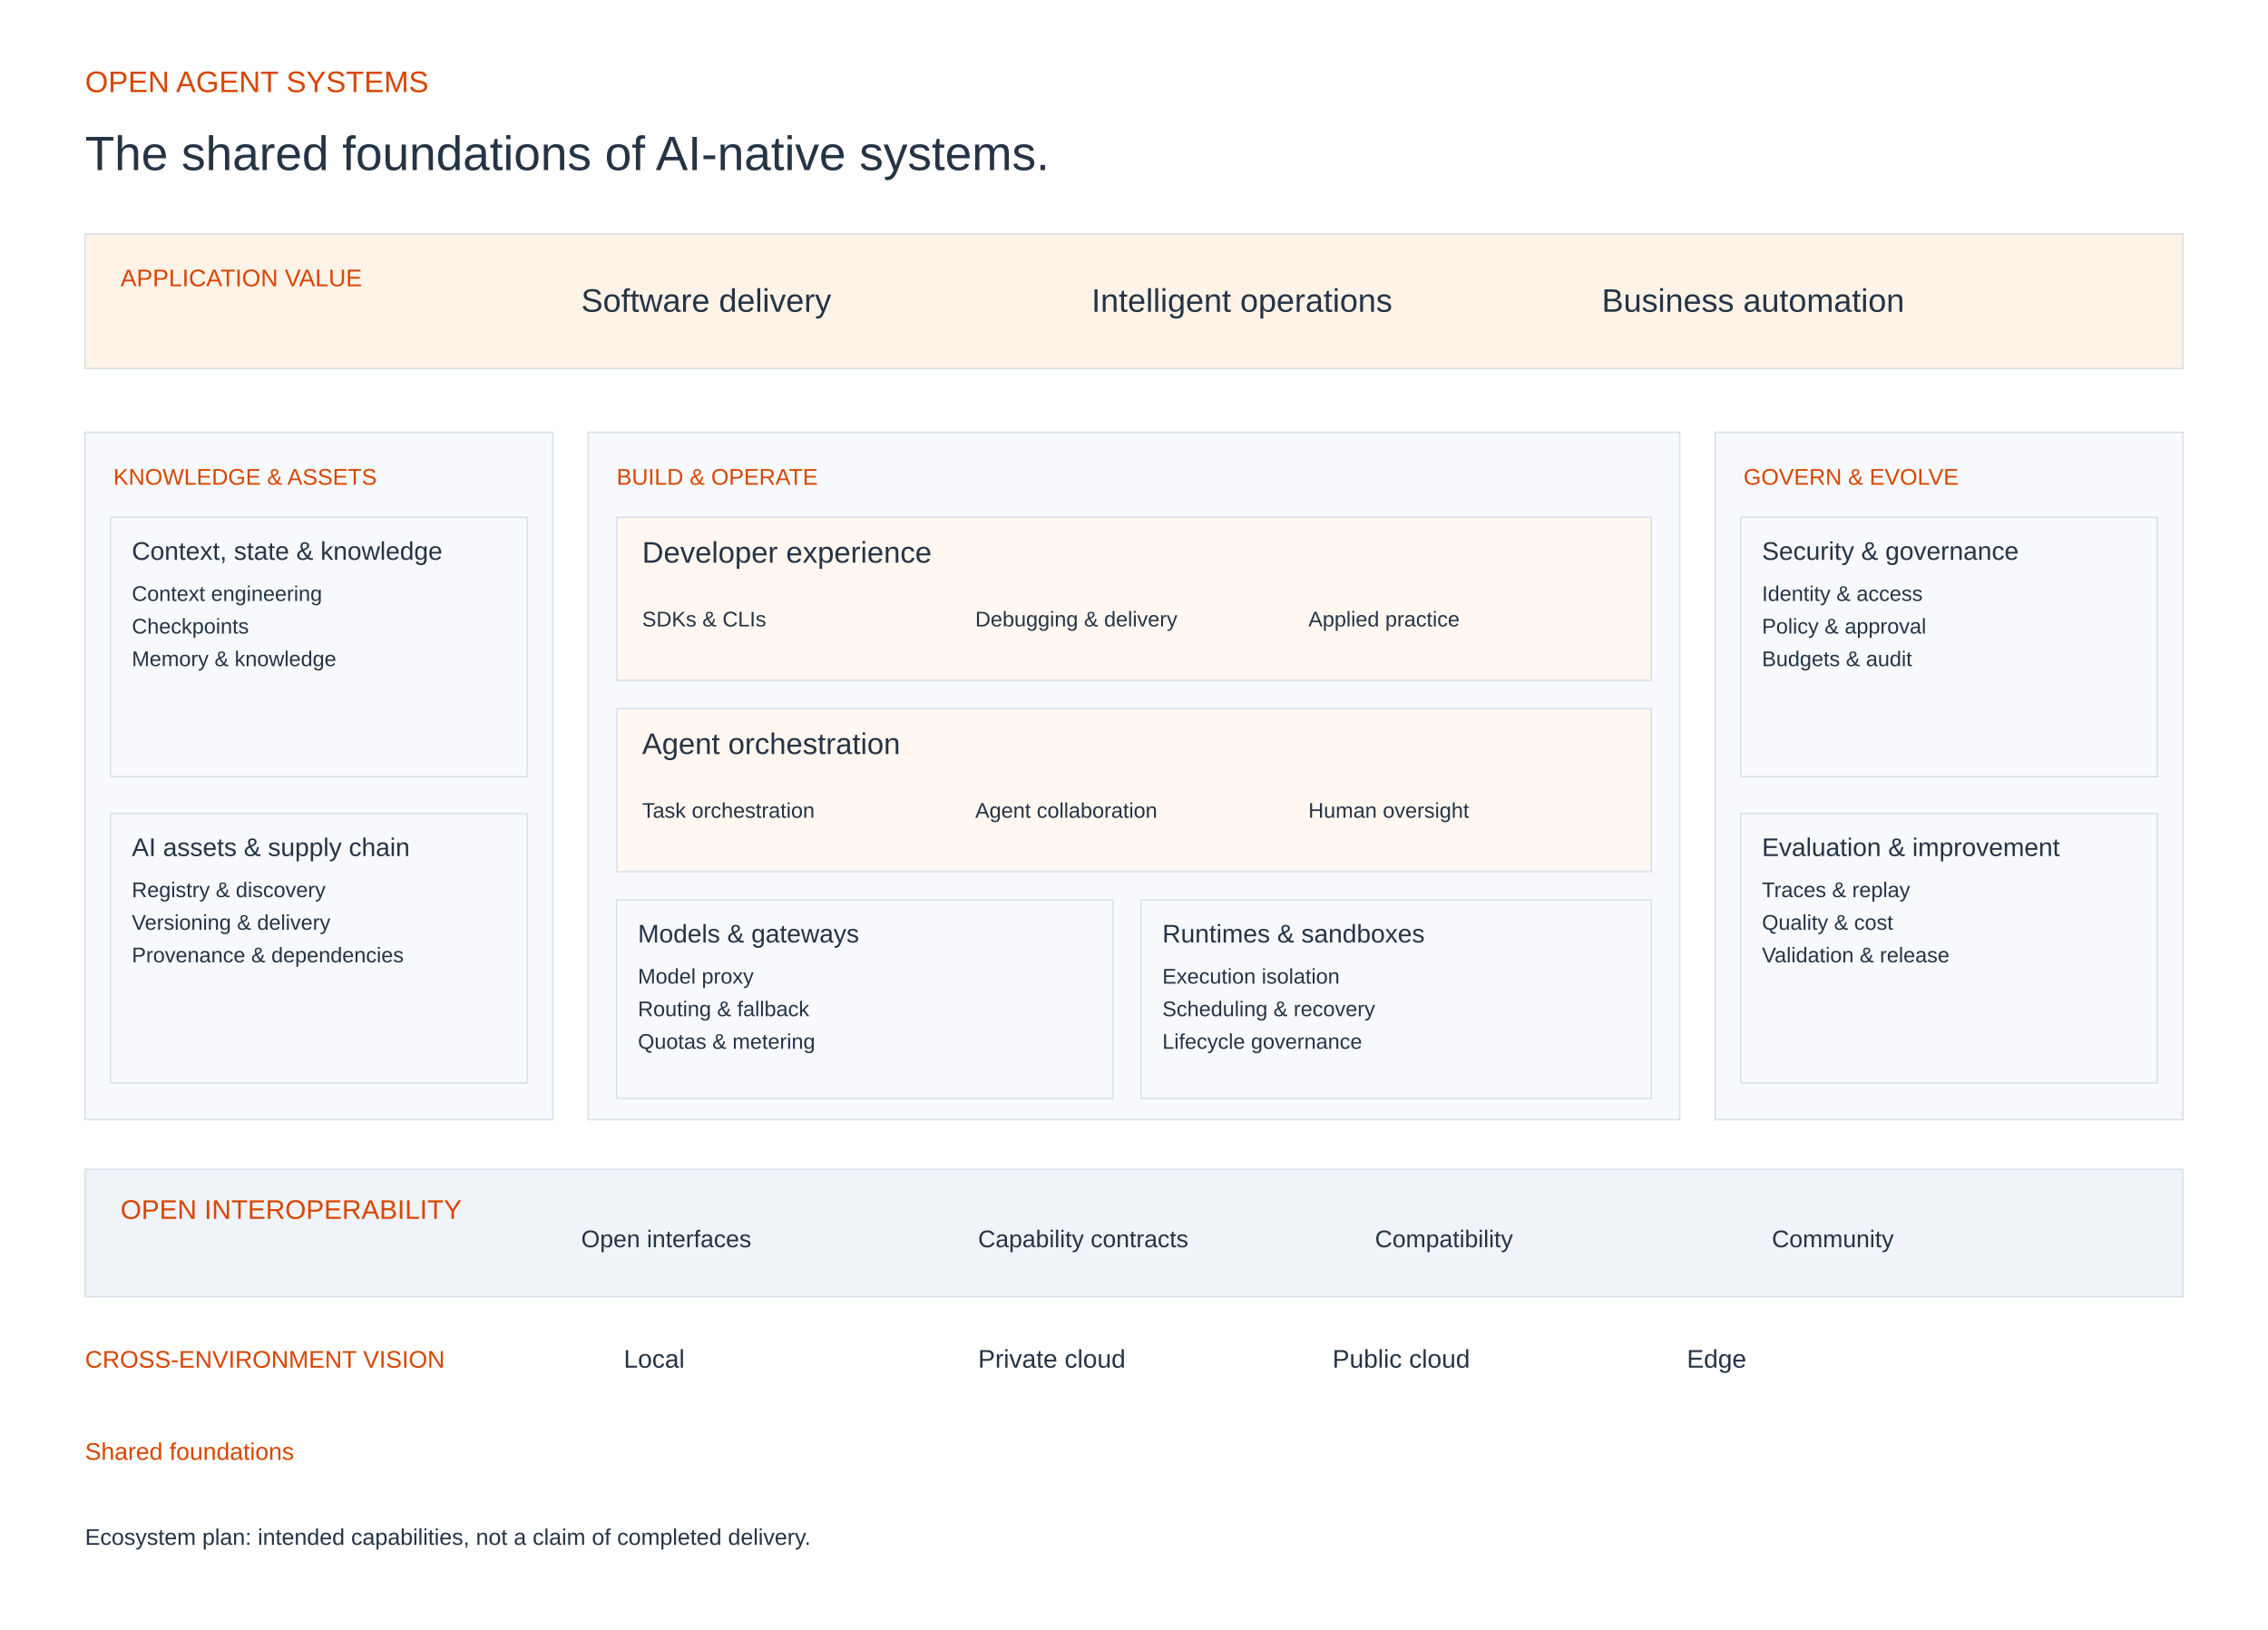
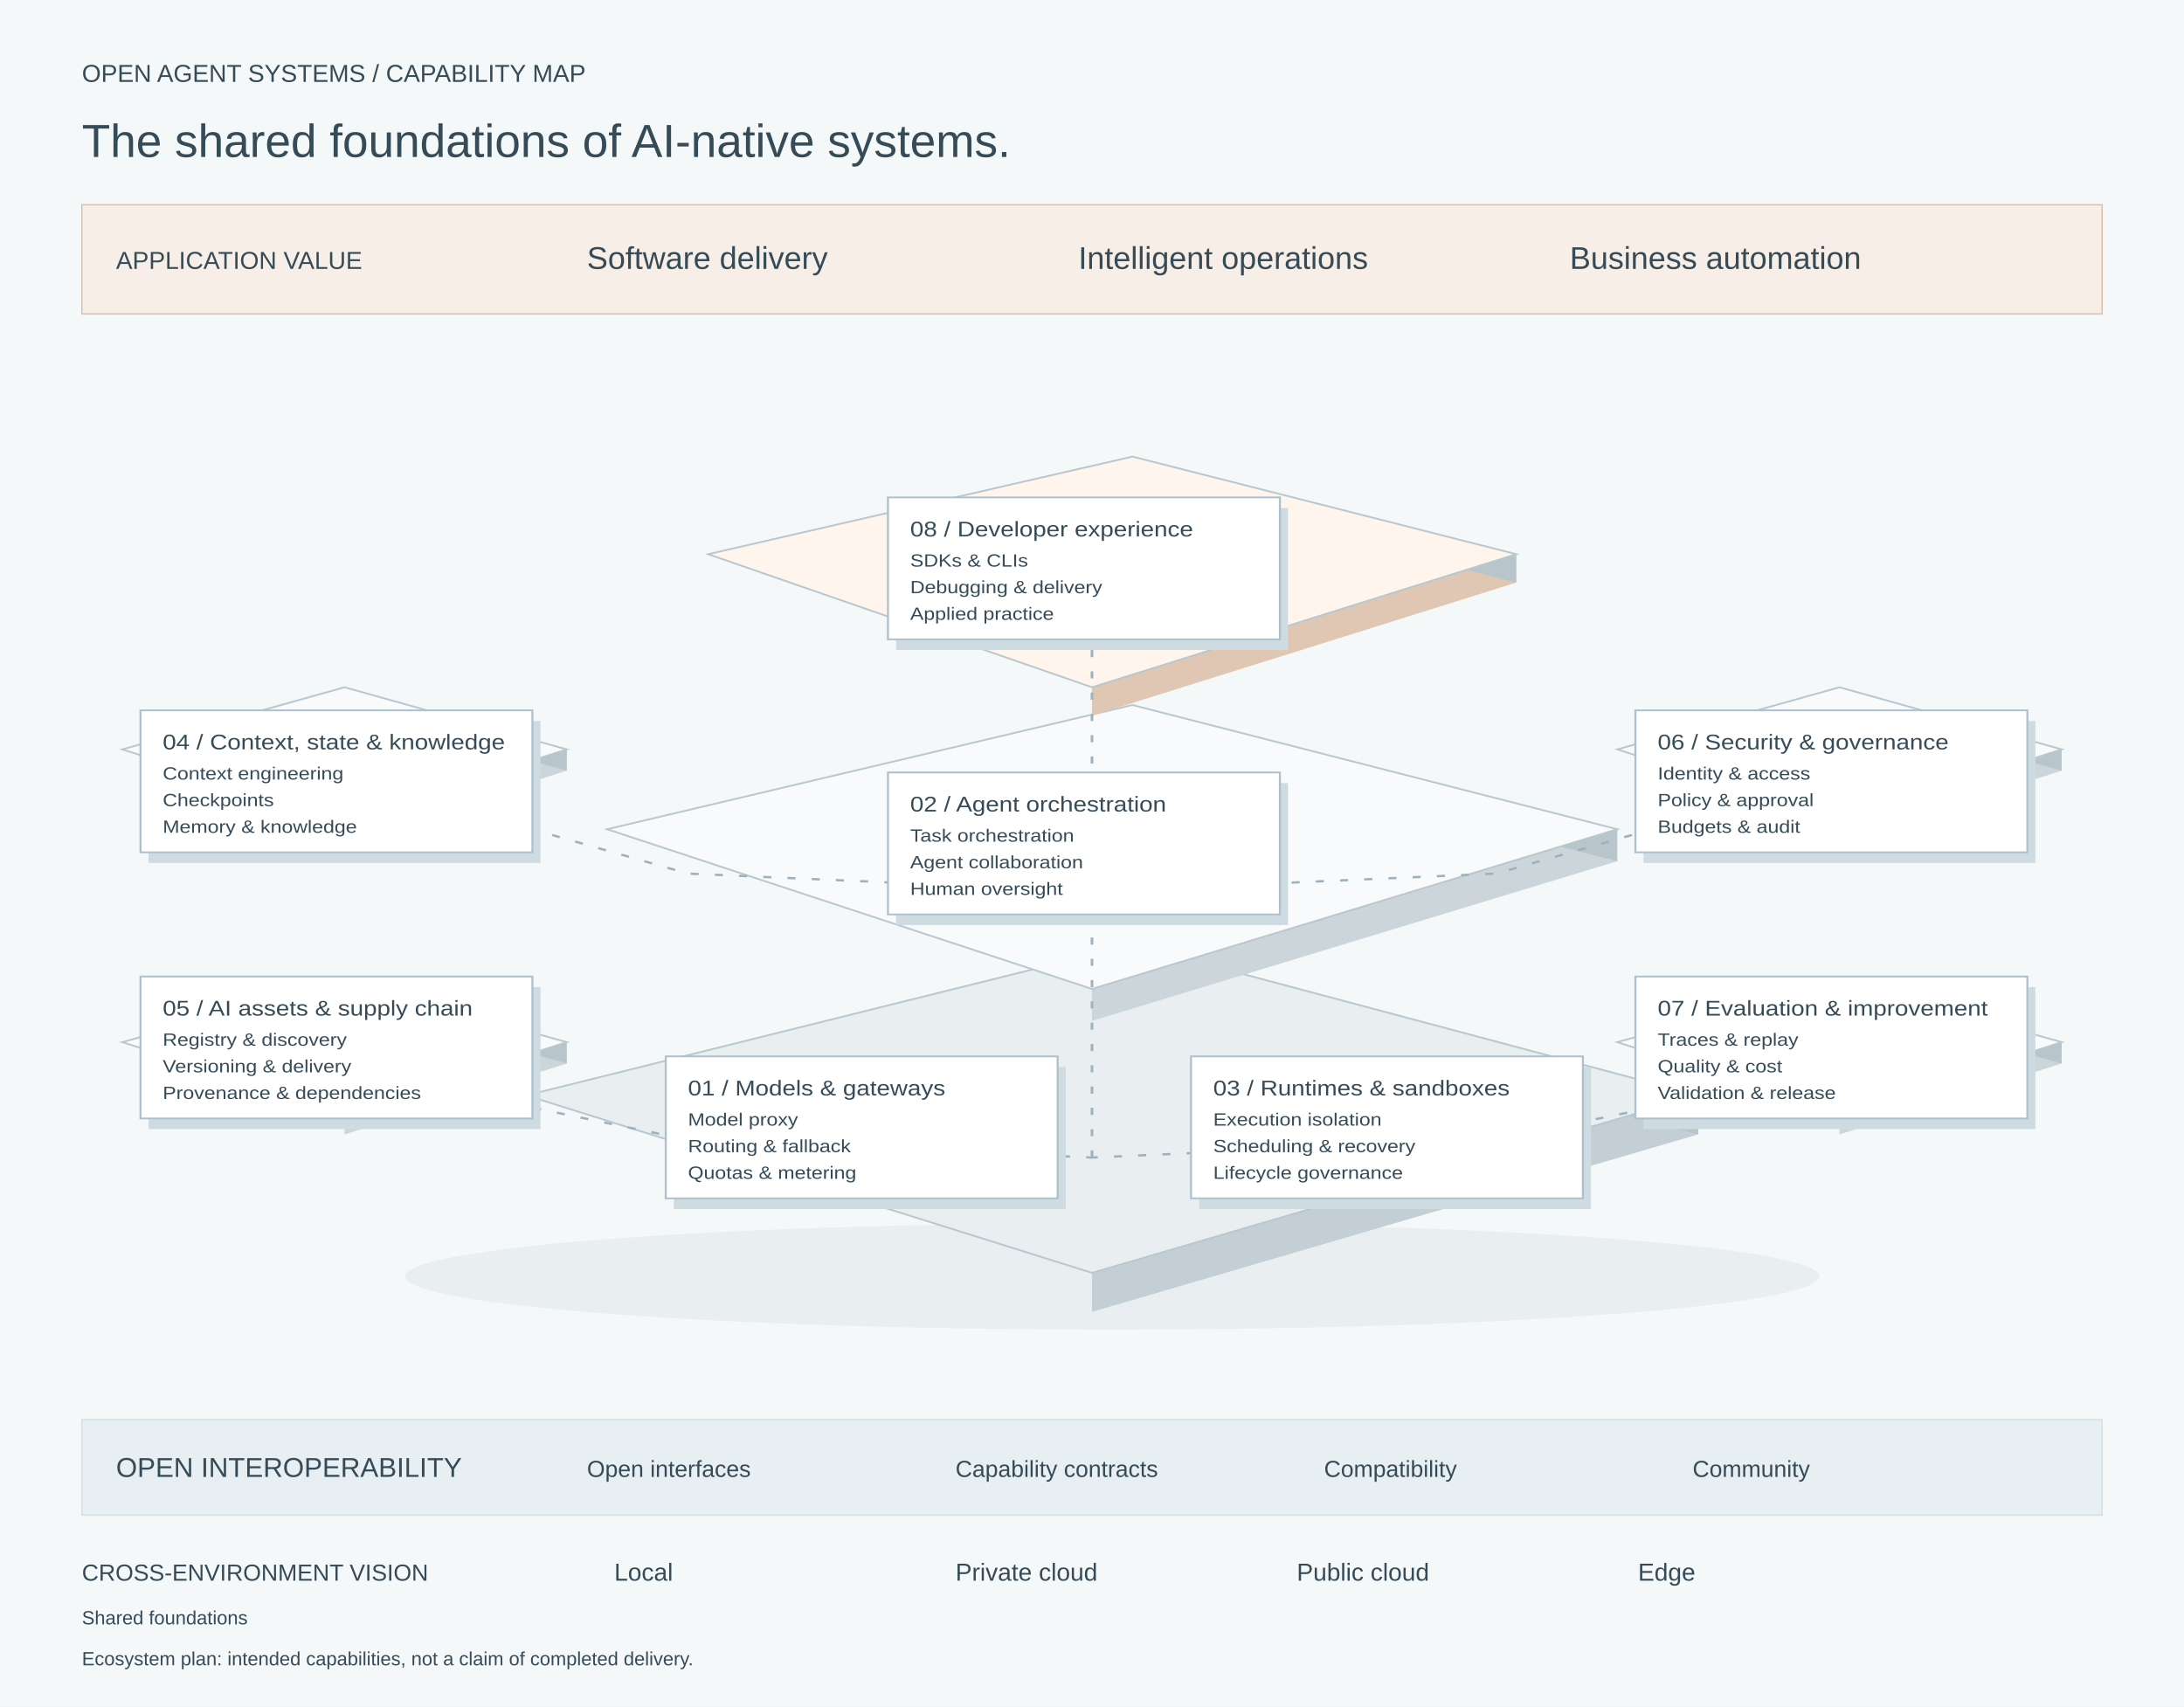
- <svg xmlns="http://www.w3.org/2000/svg" width="1600" height="1150" viewBox="0 0 1600 1150" role="img" aria-labelledby="title desc">
-   <style>text{font-family:Arial,"PingFang SC",sans-serif;fill:#253445}.accent{fill:#d74600}</style>
-   <rect width="1600" height="1150" fill="#ffffff" />
-   <text x="60" y="65" font-size="21" class="accent">OPEN AGENT SYSTEMS</text>
-   <text x="60" y="120" font-size="34" class="">The shared foundations of AI-native systems.</text>
-   <rect x="60" y="165" width="1480" height="95" fill="#fff3e8" stroke="#d8e0e8" />
-   <text x="85" y="202" font-size="17" class="accent">APPLICATION VALUE</text>
-   <text x="410" y="220" font-size="23" class="">Software delivery</text>
-   <text x="770" y="220" font-size="23" class="">Intelligent operations</text>
-   <text x="1130" y="220" font-size="23" class="">Business automation</text>
-   <rect x="60" y="305" width="330" height="485" fill="#f7f9fc" stroke="#d8e0e8" />
-   <text x="80" y="342" font-size="16" class="accent">KNOWLEDGE &amp; ASSETS</text>
-   <rect x="415" y="305" width="770" height="485" fill="#f7f9fc" stroke="#d8e0e8" />
-   <text x="435" y="342" font-size="16" class="accent">BUILD &amp; OPERATE</text>
-   <rect x="1210" y="305" width="330" height="485" fill="#f7f9fc" stroke="#d8e0e8" />
-   <text x="1230" y="342" font-size="16" class="accent">GOVERN &amp; EVOLVE</text>
-   <rect x="78" y="365" width="294" height="183" fill="#f7f9fc" stroke="#d8e0e8" />
-   <text x="93" y="395" font-size="18" class="">Context, state &amp; knowledge</text>
-   <text x="93" y="424" font-size="15" class="">Context engineering</text>
-   <text x="93" y="447" font-size="15" class="">Checkpoints</text>
-   <text x="93" y="470" font-size="15" class="">Memory &amp; knowledge</text>
-   <rect x="78" y="574" width="294" height="190" fill="#f7f9fc" stroke="#d8e0e8" />
-   <text x="93" y="604" font-size="18" class="">AI assets &amp; supply chain</text>
-   <text x="93" y="633" font-size="15" class="">Registry &amp; discovery</text>
-   <text x="93" y="656" font-size="15" class="">Versioning &amp; delivery</text>
-   <text x="93" y="679" font-size="15" class="">Provenance &amp; dependencies</text>
-   <rect x="435" y="365" width="730" height="115" fill="#fff7f0" stroke="#d8e0e8" />
-   <text x="453" y="397" font-size="21" class="">Developer experience</text>
-   <text x="453" y="442" font-size="15" class="">SDKs &amp; CLIs</text>
-   <text x="688" y="442" font-size="15" class="">Debugging &amp; delivery</text>
-   <text x="923" y="442" font-size="15" class="">Applied practice</text>
-   <rect x="435" y="500" width="730" height="115" fill="#fff7f0" stroke="#d8e0e8" />
-   <text x="453" y="532" font-size="21" class="">Agent orchestration</text>
-   <text x="453" y="577" font-size="15" class="">Task orchestration</text>
-   <text x="688" y="577" font-size="15" class="">Agent collaboration</text>
-   <text x="923" y="577" font-size="15" class="">Human oversight</text>
-   <rect x="435" y="635" width="350" height="140" fill="#f7f9fc" stroke="#d8e0e8" />
-   <text x="450" y="665" font-size="18" class="">Models &amp; gateways</text>
-   <text x="450" y="694" font-size="15" class="">Model proxy</text>
-   <text x="450" y="717" font-size="15" class="">Routing &amp; fallback</text>
-   <text x="450" y="740" font-size="15" class="">Quotas &amp; metering</text>
-   <rect x="805" y="635" width="360" height="140" fill="#f7f9fc" stroke="#d8e0e8" />
-   <text x="820" y="665" font-size="18" class="">Runtimes &amp; sandboxes</text>
-   <text x="820" y="694" font-size="15" class="">Execution isolation</text>
-   <text x="820" y="717" font-size="15" class="">Scheduling &amp; recovery</text>
-   <text x="820" y="740" font-size="15" class="">Lifecycle governance</text>
-   <rect x="1228" y="365" width="294" height="183" fill="#f7f9fc" stroke="#d8e0e8" />
-   <text x="1243" y="395" font-size="18" class="">Security &amp; governance</text>
-   <text x="1243" y="424" font-size="15" class="">Identity &amp; access</text>
-   <text x="1243" y="447" font-size="15" class="">Policy &amp; approval</text>
-   <text x="1243" y="470" font-size="15" class="">Budgets &amp; audit</text>
-   <rect x="1228" y="574" width="294" height="190" fill="#f7f9fc" stroke="#d8e0e8" />
-   <text x="1243" y="604" font-size="18" class="">Evaluation &amp; improvement</text>
-   <text x="1243" y="633" font-size="15" class="">Traces &amp; replay</text>
-   <text x="1243" y="656" font-size="15" class="">Quality &amp; cost</text>
-   <text x="1243" y="679" font-size="15" class="">Validation &amp; release</text>
-   <rect x="60" y="825" width="1480" height="90" fill="#f0f3f7" stroke="#d8e0e8" />
-   <text x="85" y="860" font-size="19" class="accent">OPEN INTEROPERABILITY</text>
-   <text x="410" y="880" font-size="17" class="">Open interfaces</text>
-   <text x="690" y="880" font-size="17" class="">Capability contracts</text>
-   <text x="970" y="880" font-size="17" class="">Compatibility</text>
-   <text x="1250" y="880" font-size="17" class="">Community</text>
-   <text x="60" y="965" font-size="17" class="accent">CROSS-ENVIRONMENT VISION</text>
-   <text x="440" y="965" font-size="18" class="">Local</text>
-   <text x="690" y="965" font-size="18" class="">Private cloud</text>
-   <text x="940" y="965" font-size="18" class="">Public cloud</text>
-   <text x="1190" y="965" font-size="18" class="">Edge</text>
-   <text x="60" y="1030" font-size="17" class="accent">Shared foundations</text>
-   <text x="60" y="1090" font-size="16" class="">Ecosystem plan: intended capabilities, not a claim of completed delivery.</text>
+ <svg xmlns="http://www.w3.org/2000/svg" width="1600" height="1250" viewBox="0 0 1600 1250" role="img" aria-labelledby="title desc">
+   <style>text{font-family:Arial,"PingFang SC",sans-serif;fill:#354b57}.iso-map-connections{fill:none;stroke:#9eb2bd;stroke-width:1.3;stroke-dasharray:4 8}</style>
+   <rect width="1600" height="1250" fill="#f5f8f9" />
+   <text x="60" y="60" font-size="18">OPEN AGENT SYSTEMS / CAPABILITY MAP</text>
+   <text x="60" y="115" font-size="34">The shared foundations of AI-native systems.</text>
+   <rect x="60" y="150" width="1480" height="80" fill="#f7eee7" stroke="#d9c1af" />
+   <text x="85" y="197" font-size="18">APPLICATION VALUE</text>
+   <text x="430" y="197" font-size="23">Software delivery</text>
+   <text x="790" y="197" font-size="23">Intelligent operations</text>
+   <text x="1150" y="197" font-size="23">Business automation</text>
+   <g transform="translate(60 250) scale(1.48 1.3)">
+     <ellipse cx="510" cy="527" rx="350" ry="30" fill="#7a919b" opacity=".10" />
+     <g class="iso-deck">
+       <polygon points="500,525 800,425 800,447 500,547" fill="#c3cfd5" />
+       <polygon points="520,340 800,425 800,447 520,362" fill="#b8c6cc" />
+       <polygon points="220,425 520,340 800,425 500,525" fill="#e9eff1" stroke="#b9c8ce" stroke-width="1" />
+     </g>
+     <g class="iso-deck">
+       <polygon points="500,365 760,275 760,293 500,383" fill="#ccd6da" />
+       <polygon points="520,205 760,275 760,293 520,223" fill="#b8c6cc" />
+       <polygon points="260,275 520,205 760,275 500,365" fill="#f8fafb" stroke="#b9c8ce" stroke-width="1" />
+     </g>
+     <g class="iso-deck">
+       <polygon points="500,195 710,120 710,136 500,211" fill="#dfc7b4" />
+       <polygon points="520,65 710,120 710,136 520,81" fill="#b8c6cc" />
+       <polygon points="310,120 520,65 710,120 500,195" fill="#fff5ec" stroke="#b9c8ce" stroke-width="1" />
+     </g>
+     <g class="iso-deck">
+       <polygon points="130,270 240,230 240,242 130,282" fill="#ccd6da" />
+       <polygon points="130,195 240,230 240,242 130,207" fill="#b8c6cc" />
+       <polygon points="20,230 130,195 240,230 130,270" fill="#f8fafb" stroke="#b9c8ce" stroke-width="1" />
+     </g>
+     <g class="iso-deck">
+       <polygon points="130,435 240,395 240,407 130,447" fill="#ccd6da" />
+       <polygon points="130,360 240,395 240,407 130,372" fill="#b8c6cc" />
+       <polygon points="20,395 130,360 240,395 130,435" fill="#f8fafb" stroke="#b9c8ce" stroke-width="1" />
+     </g>
+     <g class="iso-deck">
+       <polygon points="870,270 980,230 980,242 870,282" fill="#ccd6da" />
+       <polygon points="870,195 980,230 980,242 870,207" fill="#b8c6cc" />
+       <polygon points="760,230 870,195 980,230 870,270" fill="#f8fafb" stroke="#b9c8ce" stroke-width="1" />
+     </g>
+     <g class="iso-deck">
+       <polygon points="870,435 980,395 980,407 870,447" fill="#ccd6da" />
+       <polygon points="870,360 980,395 980,407 870,372" fill="#b8c6cc" />
+       <polygon points="760,395 870,360 980,395 870,435" fill="#f8fafb" stroke="#b9c8ce" stroke-width="1" />
+     </g>
+     <g class="iso-map-connections">
+       <path d="M130 245L300 300L500 310M870 245L700 300L500 310M130 410L300 450L500 460M870 410L700 450L500 460M500 460V310M500 310V145" />
+     </g>
+     <rect x="293" y="409" width="194" height="80" fill="#cedbe1" />
+     <rect x="289" y="403" width="194" height="80" fill="#ffffff" stroke="#adc1cc" />
+     <text x="300" y="425" font-size="12">01 / Models &amp; gateways</text>
+     <text x="300" y="442" font-size="10">Model proxy</text>
+     <text x="300" y="457" font-size="10">Routing &amp; fallback</text>
+     <text x="300" y="472" font-size="10">Quotas &amp; metering</text>
+     <rect x="403" y="249" width="194" height="80" fill="#cedbe1" />
+     <rect x="399" y="243" width="194" height="80" fill="#ffffff" stroke="#adc1cc" />
+     <text x="410" y="265" font-size="12">02 / Agent orchestration</text>
+     <text x="410" y="282" font-size="10">Task orchestration</text>
+     <text x="410" y="297" font-size="10">Agent collaboration</text>
+     <text x="410" y="312" font-size="10">Human oversight</text>
+     <rect x="553" y="409" width="194" height="80" fill="#cedbe1" />
+     <rect x="549" y="403" width="194" height="80" fill="#ffffff" stroke="#adc1cc" />
+     <text x="560" y="425" font-size="12">03 / Runtimes &amp; sandboxes</text>
+     <text x="560" y="442" font-size="10">Execution isolation</text>
+     <text x="560" y="457" font-size="10">Scheduling &amp; recovery</text>
+     <text x="560" y="472" font-size="10">Lifecycle governance</text>
+     <rect x="33" y="214" width="194" height="80" fill="#cedbe1" />
+     <rect x="29" y="208" width="194" height="80" fill="#ffffff" stroke="#adc1cc" />
+     <text x="40" y="230" font-size="12">04 / Context, state &amp; knowledge</text>
+     <text x="40" y="247" font-size="10">Context engineering</text>
+     <text x="40" y="262" font-size="10">Checkpoints</text>
+     <text x="40" y="277" font-size="10">Memory &amp; knowledge</text>
+     <rect x="33" y="364" width="194" height="80" fill="#cedbe1" />
+     <rect x="29" y="358" width="194" height="80" fill="#ffffff" stroke="#adc1cc" />
+     <text x="40" y="380" font-size="12">05 / AI assets &amp; supply chain</text>
+     <text x="40" y="397" font-size="10">Registry &amp; discovery</text>
+     <text x="40" y="412" font-size="10">Versioning &amp; delivery</text>
+     <text x="40" y="427" font-size="10">Provenance &amp; dependencies</text>
+     <rect x="773" y="214" width="194" height="80" fill="#cedbe1" />
+     <rect x="769" y="208" width="194" height="80" fill="#ffffff" stroke="#adc1cc" />
+     <text x="780" y="230" font-size="12">06 / Security &amp; governance</text>
+     <text x="780" y="247" font-size="10">Identity &amp; access</text>
+     <text x="780" y="262" font-size="10">Policy &amp; approval</text>
+     <text x="780" y="277" font-size="10">Budgets &amp; audit</text>
+     <rect x="773" y="364" width="194" height="80" fill="#cedbe1" />
+     <rect x="769" y="358" width="194" height="80" fill="#ffffff" stroke="#adc1cc" />
+     <text x="780" y="380" font-size="12">07 / Evaluation &amp; improvement</text>
+     <text x="780" y="397" font-size="10">Traces &amp; replay</text>
+     <text x="780" y="412" font-size="10">Quality &amp; cost</text>
+     <text x="780" y="427" font-size="10">Validation &amp; release</text>
+     <rect x="403" y="94" width="194" height="80" fill="#cedbe1" />
+     <rect x="399" y="88" width="194" height="80" fill="#ffffff" stroke="#adc1cc" />
+     <text x="410" y="110" font-size="12">08 / Developer experience</text>
+     <text x="410" y="127" font-size="10">SDKs &amp; CLIs</text>
+     <text x="410" y="142" font-size="10">Debugging &amp; delivery</text>
+     <text x="410" y="157" font-size="10">Applied practice</text>
+   </g>
+   <rect x="60" y="1040" width="1480" height="70" fill="#e8eff2" stroke="#d4dfe5" />
+   <text x="85" y="1082" font-size="20">OPEN INTEROPERABILITY</text>
+   <text x="430" y="1082" font-size="17">Open interfaces</text>
+   <text x="700" y="1082" font-size="17">Capability contracts</text>
+   <text x="970" y="1082" font-size="17">Compatibility</text>
+   <text x="1240" y="1082" font-size="17">Community</text>
+   <text x="60" y="1158" font-size="17">CROSS-ENVIRONMENT VISION</text>
+   <text x="450" y="1158" font-size="18">Local</text>
+   <text x="700" y="1158" font-size="18">Private cloud</text>
+   <text x="950" y="1158" font-size="18">Public cloud</text>
+   <text x="1200" y="1158" font-size="18">Edge</text>
+   <text x="60" y="1190" font-size="14">Shared foundations</text>
+   <text x="60" y="1220" font-size="14">Ecosystem plan: intended capabilities, not a claim of completed delivery.</text>
</svg>
